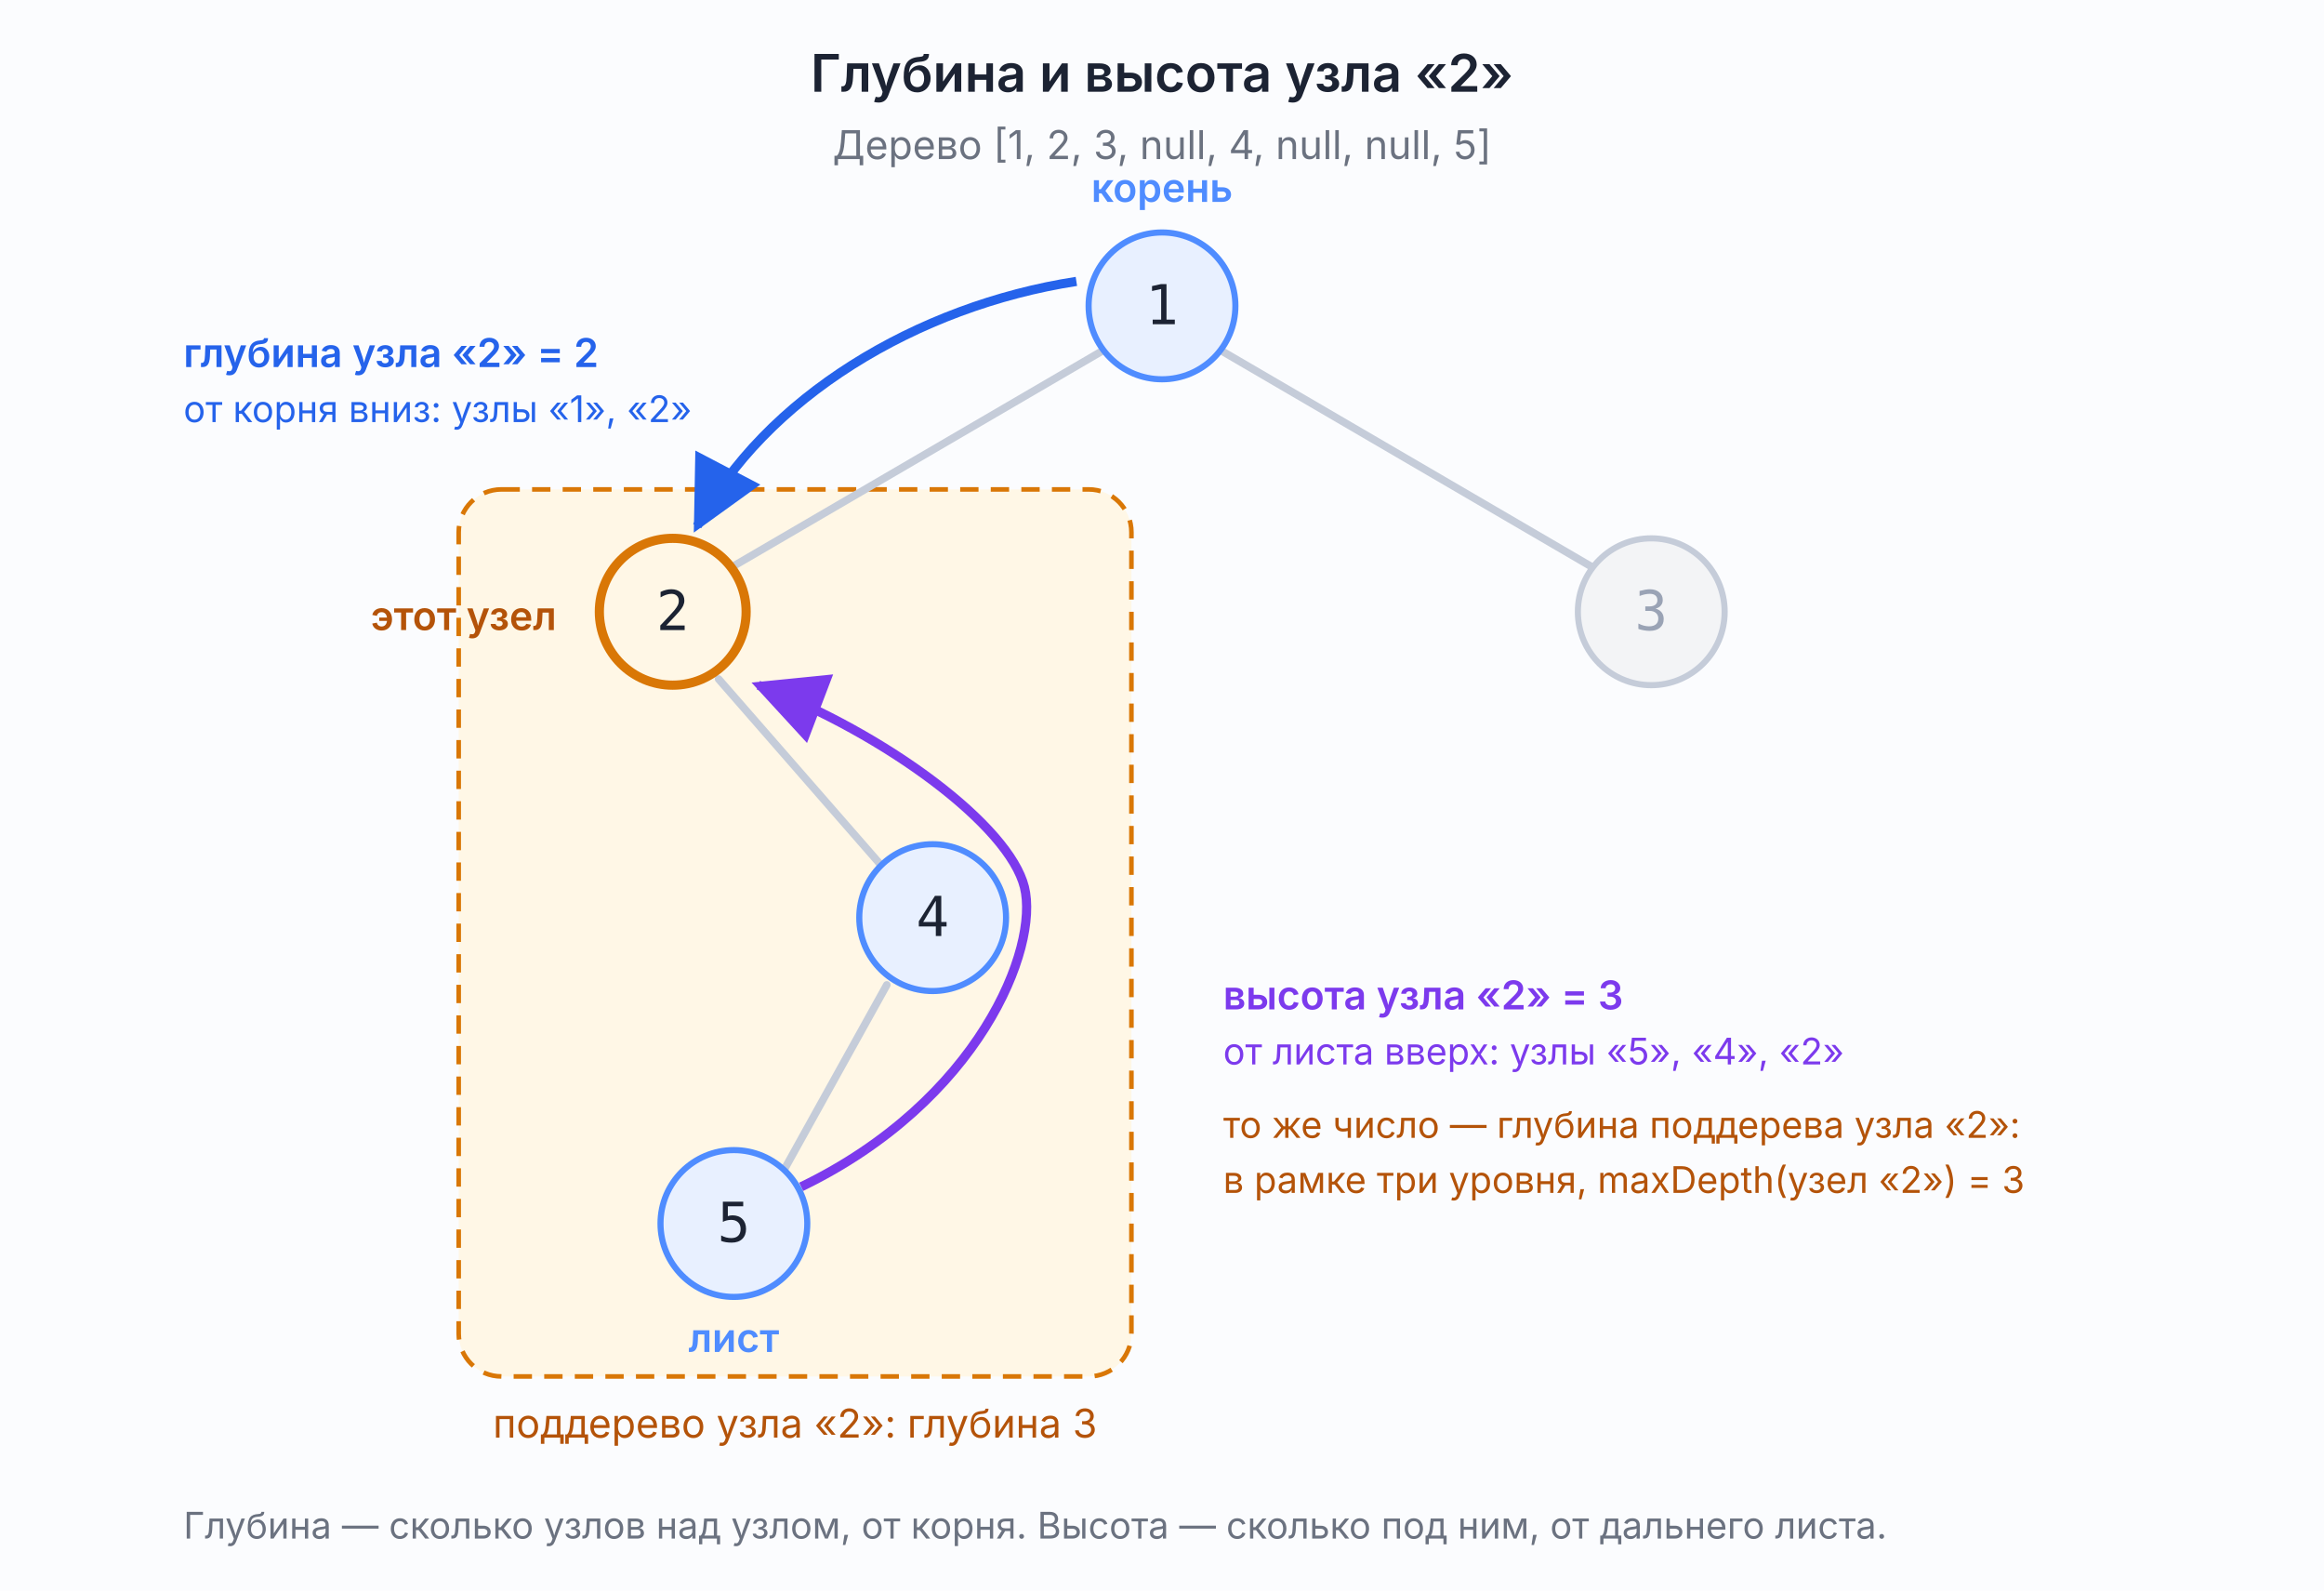
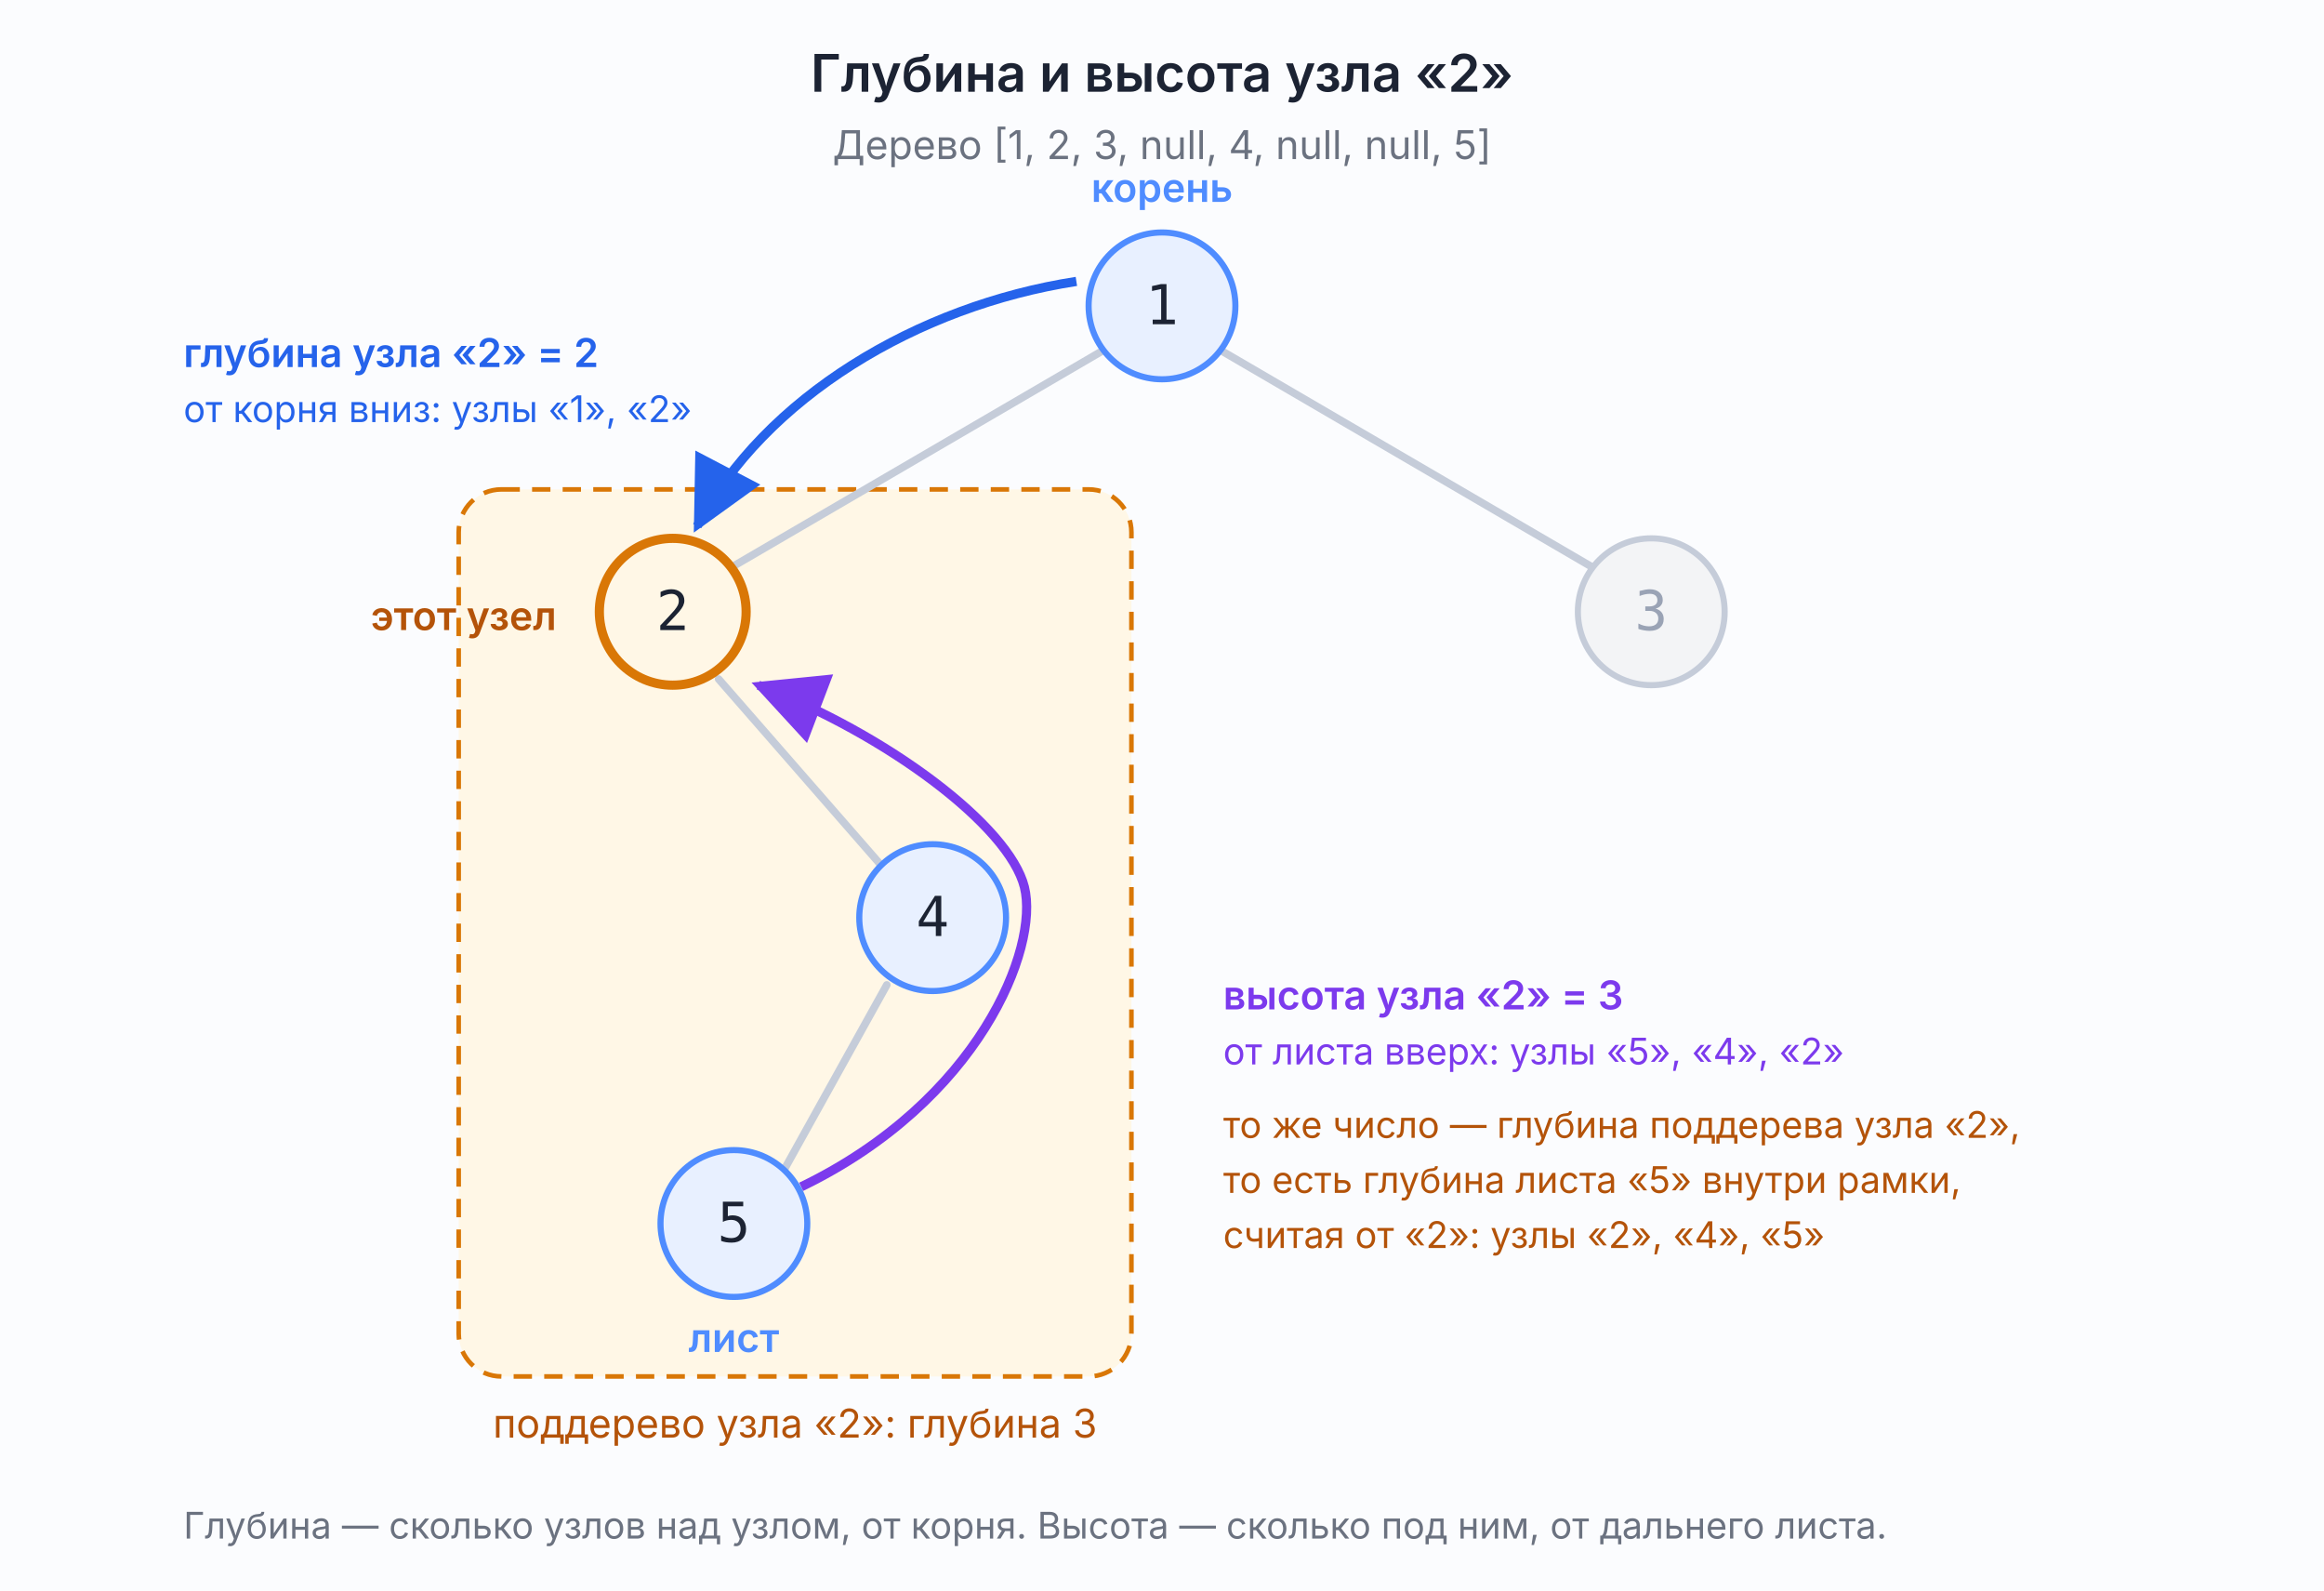
<svg xmlns="http://www.w3.org/2000/svg" viewBox="0 0 760 520" width="760" height="520" font-family="system-ui, -apple-system, Segoe UI, sans-serif">
  <defs>
    <marker id="arrowBlue" viewBox="0 0 10 10" refX="9" refY="5" markerWidth="8" markerHeight="8" orient="auto-start-reverse">
      <path d="M0,0 L10,5 L0,10 z" fill="#2563eb" />
    </marker>
    <marker id="arrowPurple" viewBox="0 0 10 10" refX="9" refY="5" markerWidth="8" markerHeight="8" orient="auto-start-reverse">
      <path d="M0,0 L10,5 L0,10 z" fill="#7c3aed" />
    </marker>
  </defs>
  <rect width="760" height="520" fill="#fbfcfe" />
  <text x="380" y="30" text-anchor="middle" font-size="17" font-weight="600" fill="#1c2333">Глубина и высота узла «2»</text>
  <text x="380" y="52" text-anchor="middle" font-size="13" fill="#6b7280">Дерево [1, 2, 3, null, 4, null, null, 5]</text>
  <rect x="150" y="160" width="220" height="290" rx="14" fill="#fff7e6" stroke="#d97706" stroke-width="1.5" stroke-dasharray="6 4" />
  <text x="260" y="470" text-anchor="middle" font-size="13" fill="#b45309">поддерево узла «2»: глубина 3</text>
  <line x1="360" y1="115" x2="240" y2="185" stroke="#c5ccd9" stroke-width="2.5" stroke-linecap="round" />
  <line x1="400" y1="115" x2="520" y2="185" stroke="#c5ccd9" stroke-width="2.5" stroke-linecap="round" />
  <line x1="235" y1="222" x2="290" y2="285" stroke="#c5ccd9" stroke-width="2.5" stroke-linecap="round" />
  <line x1="290" y1="322" x2="255" y2="385" stroke="#c5ccd9" stroke-width="2.5" stroke-linecap="round" />
  <circle cx="380" cy="100" r="24" fill="#e8f0ff" stroke="#4f8cff" stroke-width="2" />
  <text x="380" y="106" text-anchor="middle" font-size="18" font-family="Consolas, monospace" fill="#1c2333">1</text>
  <circle cx="220" cy="200" r="24" fill="#fff7e6" stroke="#d97706" stroke-width="3" />
  <text x="220" y="206" text-anchor="middle" font-size="18" font-family="Consolas, monospace" fill="#1c2333">2</text>
  <circle cx="540" cy="200" r="24" fill="#f3f4f6" stroke="#c5ccd9" stroke-width="2" />
  <text x="540" y="206" text-anchor="middle" font-size="18" font-family="Consolas, monospace" fill="#9aa3b5">3</text>
  <circle cx="305" cy="300" r="24" fill="#e8f0ff" stroke="#4f8cff" stroke-width="2" />
  <text x="305" y="306" text-anchor="middle" font-size="18" font-family="Consolas, monospace" fill="#1c2333">4</text>
  <circle cx="240" cy="400" r="24" fill="#e8f0ff" stroke="#4f8cff" stroke-width="2" />
  <text x="240" y="406" text-anchor="middle" font-size="18" font-family="Consolas, monospace" fill="#1c2333">5</text>
  <text x="380" y="66" text-anchor="middle" font-size="13" fill="#4f8cff" font-weight="600">корень</text>
  <text x="182" y="206" text-anchor="end" font-size="13" fill="#b45309" font-weight="600">этот узел</text>
  <text x="240" y="442" text-anchor="middle" font-size="13" fill="#4f8cff" font-weight="600">лист</text>
  <path d="M 352 92 C 300 100, 250 130, 228 172" fill="none" stroke="#2563eb" stroke-width="3" marker-end="url(#arrowBlue)" />
  <text x="60" y="120" font-size="13" fill="#2563eb" font-weight="600">глубина узла «2» = 2</text>
  <text x="60" y="138" font-size="12" fill="#2563eb">от корня вниз: узлы «1», «2»</text>
  <path d="M 262 388 C 320 360, 340 310, 335 290 C 330 270, 290 240, 248 224" fill="none" stroke="#7c3aed" stroke-width="3" marker-end="url(#arrowPurple)" />
  <text x="400" y="330" font-size="13" fill="#7c3aed" font-weight="600">высота узла «2» = 3</text>
  <text x="400" y="348" font-size="12" fill="#7c3aed">от листа вверх: узлы «5», «4», «2»</text>
-   <text x="400" y="372" font-size="12" fill="#b45309">то же число — глубина поддерева узла «2»:</text>
-   <text x="400" y="390" font-size="12" fill="#b45309">в рамке три уровня, maxDepth(узел «2») = 3</text>
+   <text x="400" y="372" font-size="12" fill="#b45309">то же число — глубина поддерева узла «2»,</text>
+   <text x="400" y="390" font-size="12" fill="#b45309">то есть глубина листа «5» внутри рамки,</text>
+   <text x="400" y="408" font-size="12" fill="#b45309">считая от «2»: узлы «2», «4», «5»</text>
  <text x="60" y="503" font-size="12" fill="#6b7280">Глубина — сколько узлов над узлом, от корня. Высота — сколько под ним, от дальнего листа.</text>
</svg>
